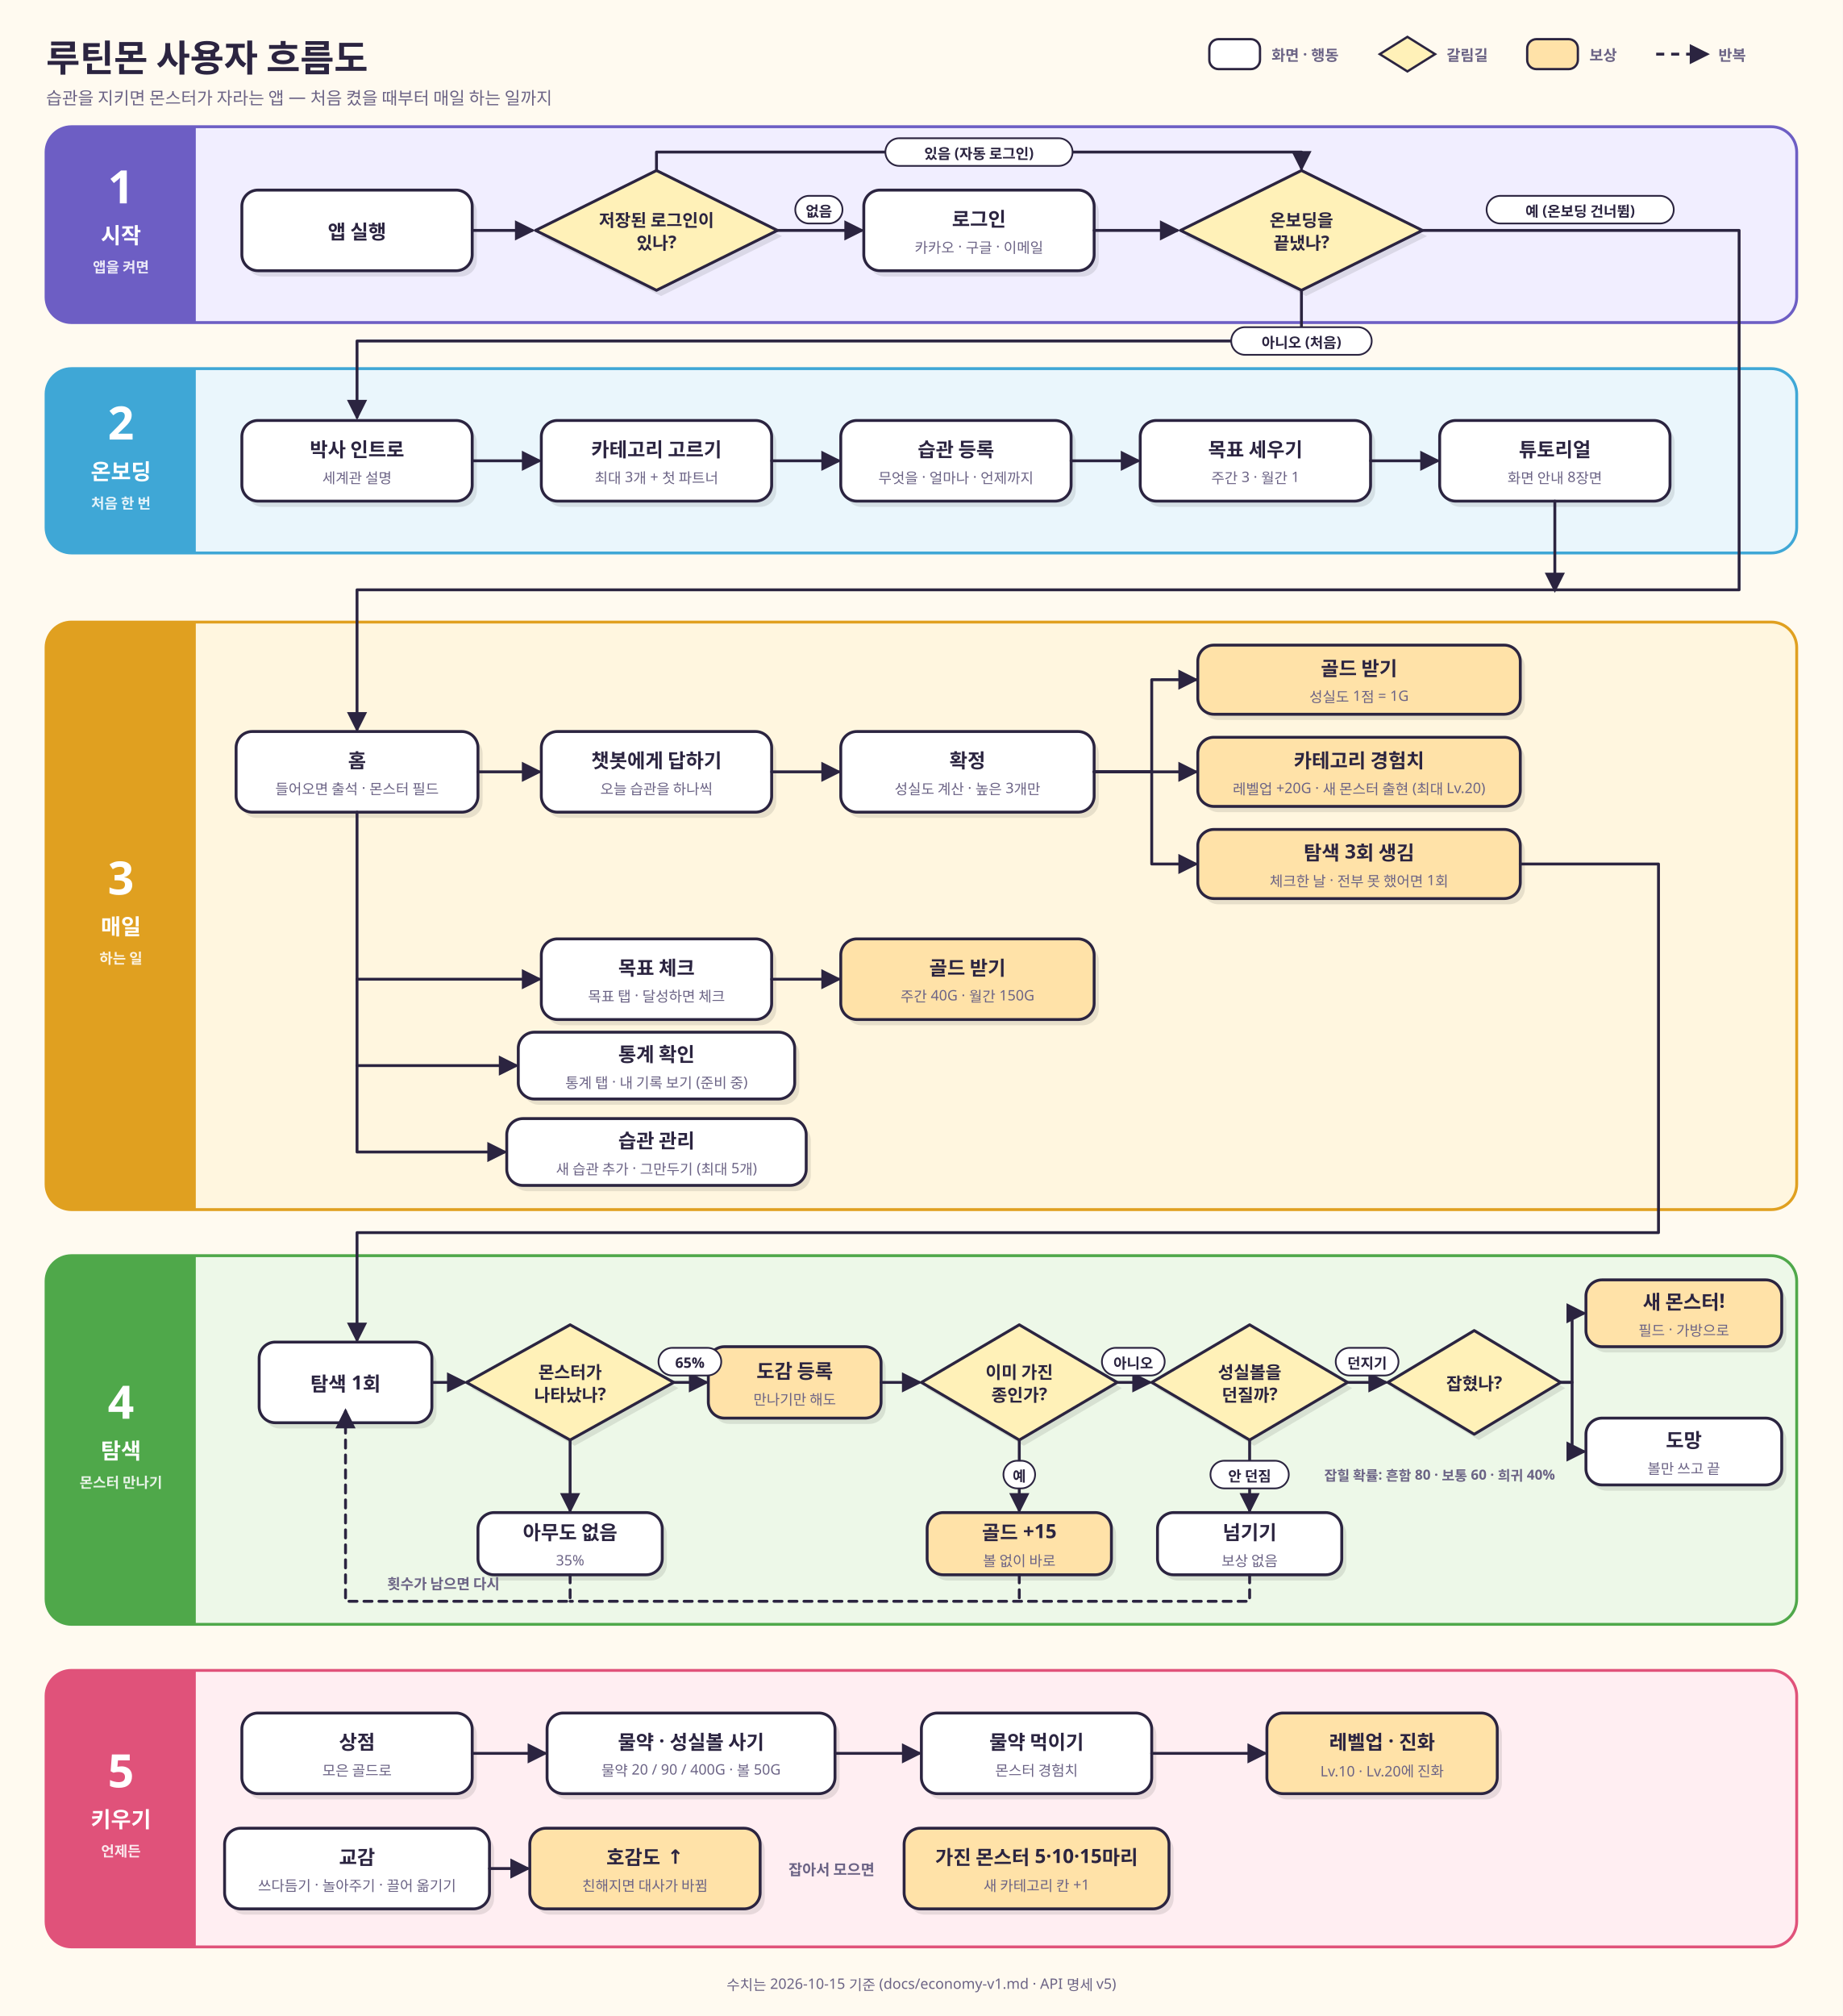
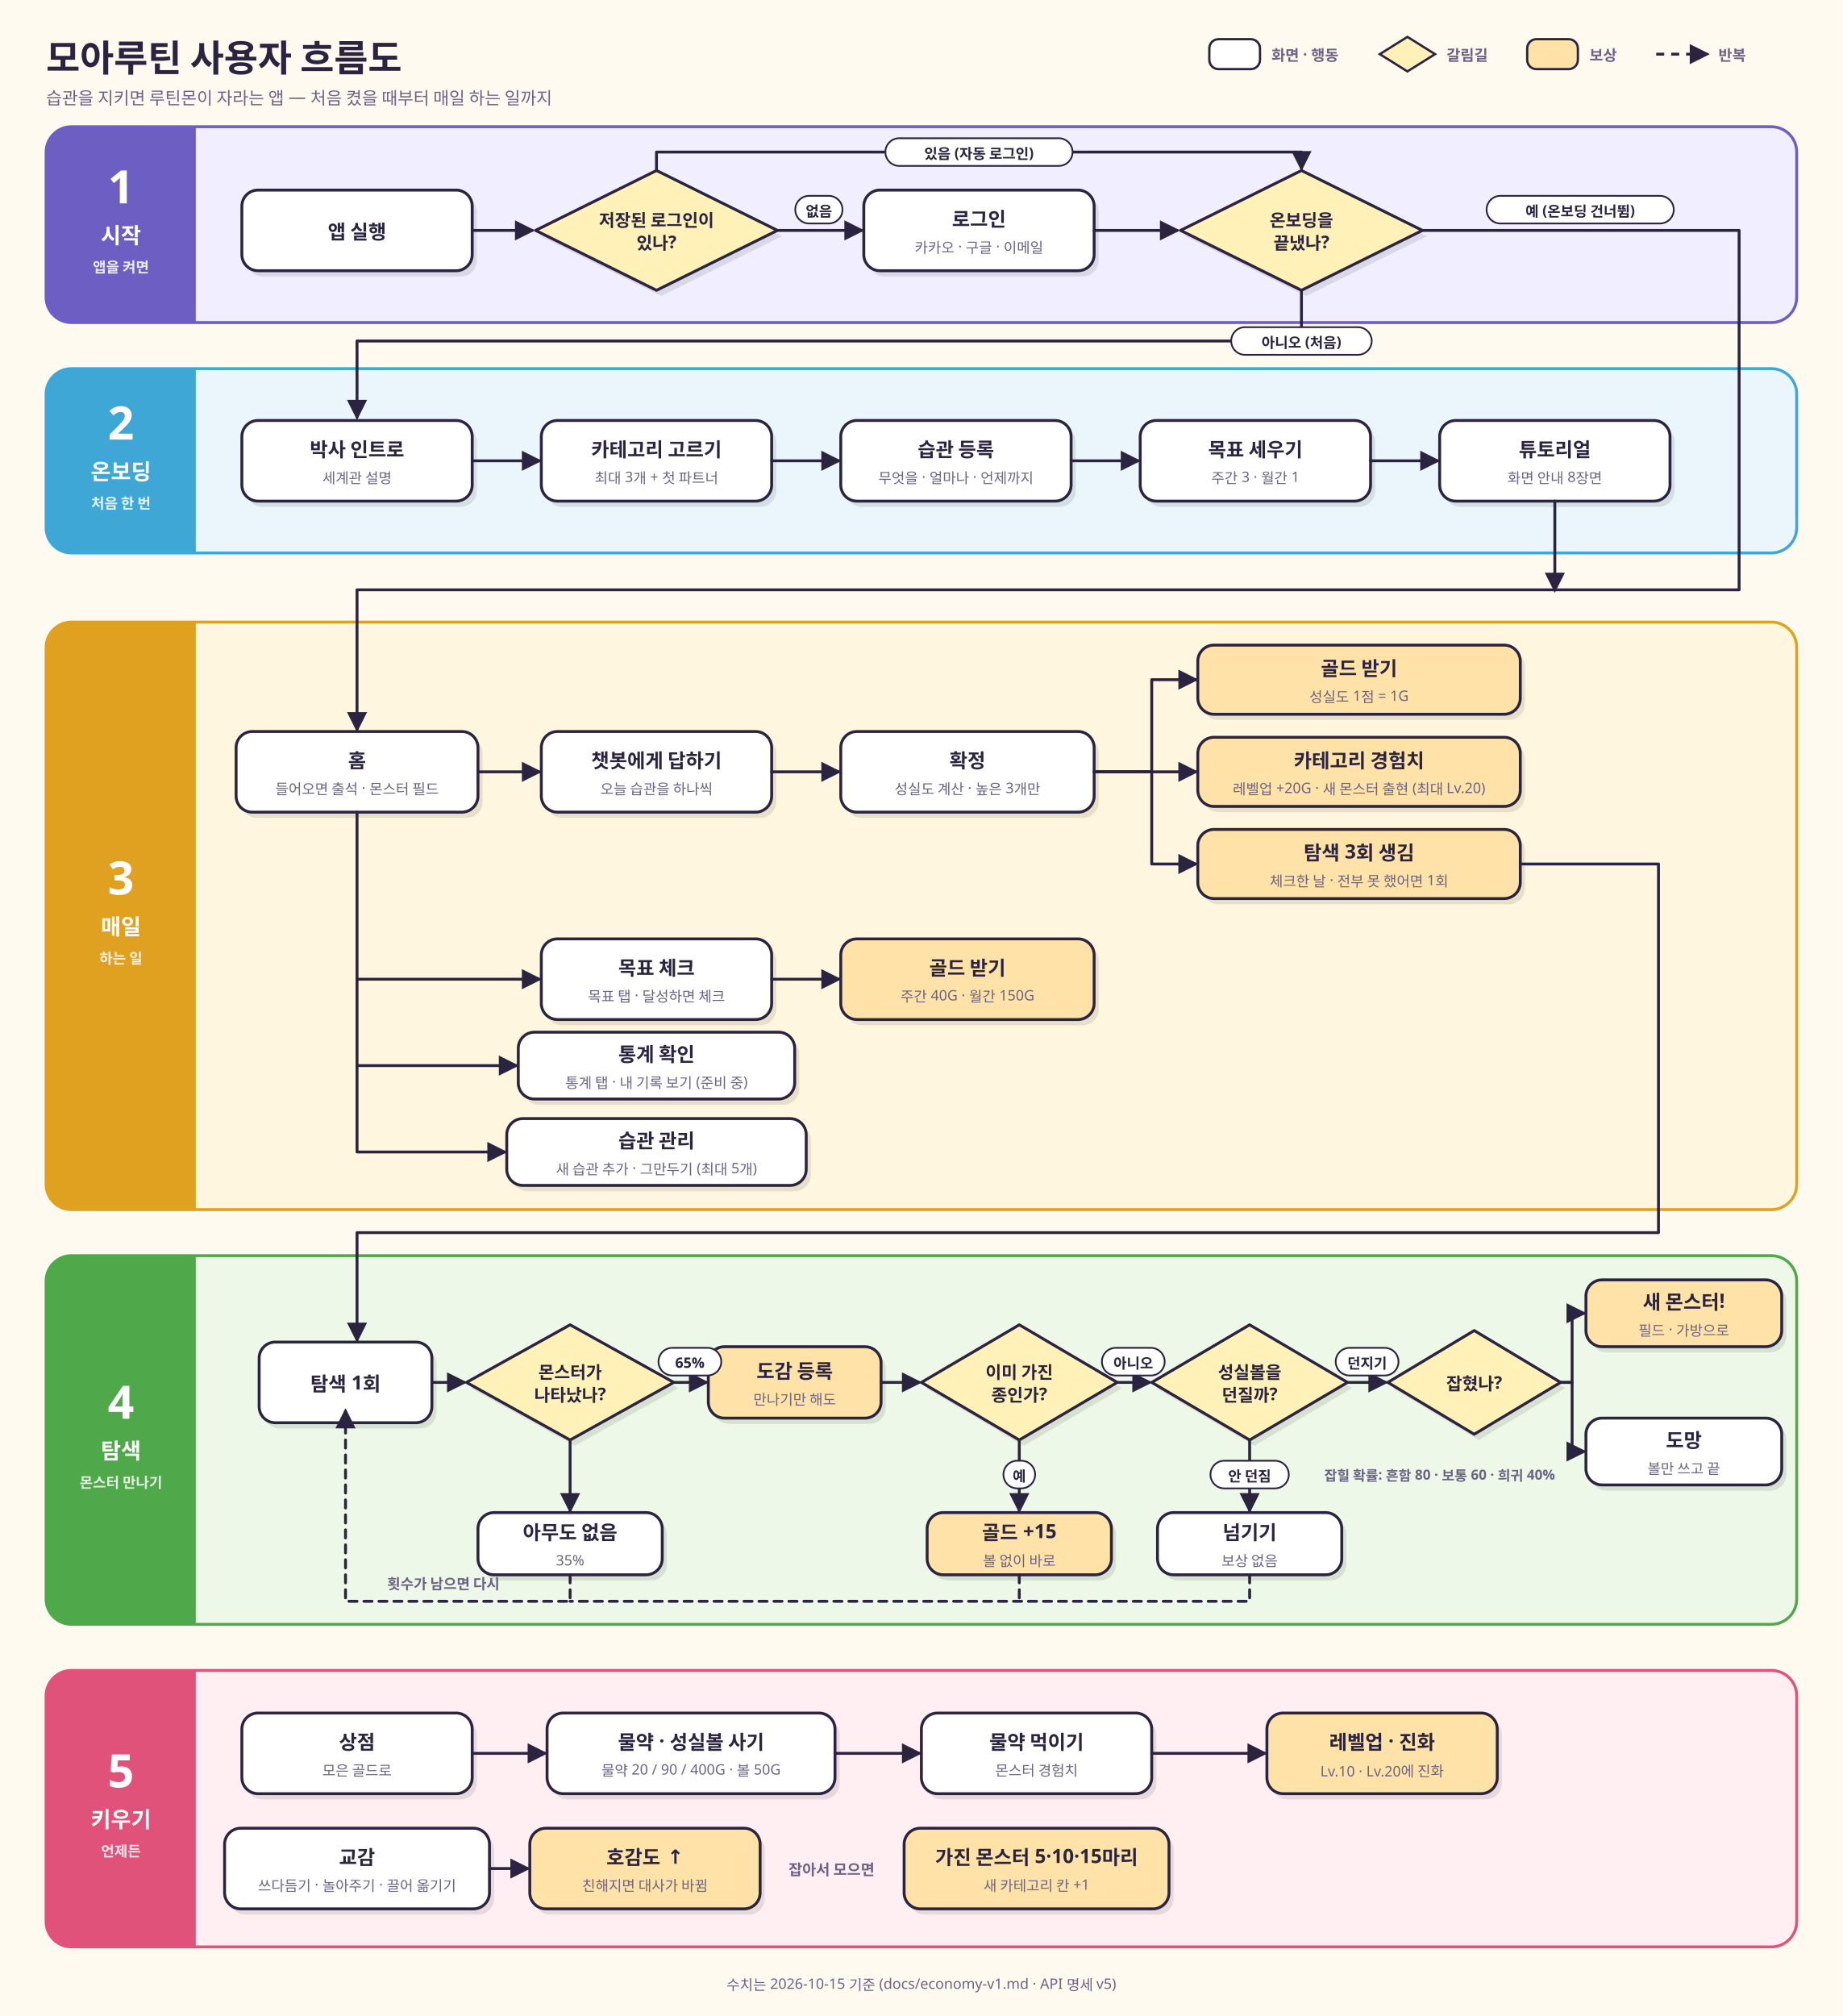
<svg xmlns="http://www.w3.org/2000/svg" width="1600" height="1750" viewBox="0 0 1600 1750" font-family="'Malgun Gothic','맑은 고딕','Apple SD Gothic Neo',sans-serif">
  <defs>
    <marker id="ah" viewBox="0 0 10 10" refX="8.5" refY="5" markerWidth="7" markerHeight="7" orient="auto-start-reverse">
      <path d="M0,0 L10,5 L0,10 z" fill="#2B2440" />
    </marker>
  </defs>
  <rect width="1600" height="1750" fill="#FFFAF0" />
  <rect x="40" y="110" width="1520" height="170" rx="22" fill="#F1EEFF" stroke="#6D5EC4" stroke-width="2.5" />
  <path d="M62,110 H170 V280 H62 A22,22 0 0 1 40,258 V132 A22,22 0 0 1 62,110 Z" fill="#6D5EC4" />
  <rect x="40" y="320" width="1520" height="160" rx="22" fill="#EAF6FC" stroke="#3FA7D6" stroke-width="2.5" />
  <path d="M62,320 H170 V480 H62 A22,22 0 0 1 40,458 V342 A22,22 0 0 1 62,320 Z" fill="#3FA7D6" />
  <rect x="40" y="540" width="1520" height="510" rx="22" fill="#FFF6DF" stroke="#E0A020" stroke-width="2.5" />
  <path d="M62,540 H170 V1050 H62 A22,22 0 0 1 40,1028 V562 A22,22 0 0 1 62,540 Z" fill="#E0A020" />
  <rect x="40" y="1090" width="1520" height="320" rx="22" fill="#EDF8E8" stroke="#4FA84A" stroke-width="2.5" />
  <path d="M62,1090 H170 V1410 H62 A22,22 0 0 1 40,1388 V1112 A22,22 0 0 1 62,1090 Z" fill="#4FA84A" />
  <rect x="40" y="1450" width="1520" height="240" rx="22" fill="#FFEEF2" stroke="#E0527A" stroke-width="2.5" />
  <path d="M62,1450 H170 V1690 H62 A22,22 0 0 1 40,1668 V1472 A22,22 0 0 1 62,1450 Z" fill="#E0527A" />
-   <text x="40" y="48.0" font-size="32" font-weight="800" fill="#2B2440" text-anchor="start" dominant-baseline="central">루틴몬 사용자 흐름도</text>
-   <text x="40" y="84.0" font-size="15" font-weight="500" fill="#6B6385" text-anchor="start" dominant-baseline="central">습관을 지키면 몬스터가 자라는 앱 — 처음 켰을 때부터 매일 하는 일까지</text>
+   <text x="40" y="48.0" font-size="32" font-weight="800" fill="#2B2440" text-anchor="start" dominant-baseline="central">모아루틴 사용자 흐름도</text>
+   <text x="40" y="84.0" font-size="15" font-weight="500" fill="#6B6385" text-anchor="start" dominant-baseline="central">습관을 지키면 루틴몬이 자라는 앱 — 처음 켰을 때부터 매일 하는 일까지</text>
  <rect x="1050" y="34" width="44" height="26" rx="8" fill="#FFFFFF" stroke="#2B2440" stroke-width="2" />
  <text x="1104" y="47.0" font-size="13" font-weight="600" fill="#6B6385" text-anchor="start" dominant-baseline="central">화면 · 행동</text>
  <polygon points="1222,32 1246,47 1222,62 1198,47" fill="#FFF1B8" stroke="#2B2440" stroke-width="2" />
  <text x="1256" y="47.0" font-size="13" font-weight="600" fill="#6B6385" text-anchor="start" dominant-baseline="central">갈림길</text>
  <rect x="1326" y="34" width="44" height="26" rx="8" fill="#FFE2A8" stroke="#2B2440" stroke-width="2" />
  <text x="1380" y="47.0" font-size="13" font-weight="600" fill="#6B6385" text-anchor="start" dominant-baseline="central">보상</text>
  <path d="M1438,47 H1482" stroke="#2B2440" stroke-width="2.5" stroke-dasharray="7 6" marker-end="url(#ah)" />
  <text x="1492" y="47.0" font-size="13" font-weight="600" fill="#6B6385" text-anchor="start" dominant-baseline="central">반복</text>
  <text x="105" y="161.0" font-size="40" font-weight="800" fill="#FFFFFF" text-anchor="middle" dominant-baseline="central">1</text>
  <text x="105" y="203.0" font-size="19" font-weight="800" fill="#FFFFFF" text-anchor="middle" dominant-baseline="central">시작</text>
  <text x="105" y="231.0" font-size="12.5" font-weight="600" fill="#FFFFFFDD" text-anchor="middle" dominant-baseline="central">앱을 켜면</text>
  <rect x="214.0" y="170.0" width="200" height="70" rx="14" fill="#00000018" />
  <rect x="210.0" y="165.0" width="200" height="70" rx="14" fill="#FFFFFF" stroke="#2B2440" stroke-width="2.5" />
  <text x="310" y="200.0" font-size="17" font-weight="700" fill="#2B2440" text-anchor="middle" dominant-baseline="central">앱 실행</text>
  <polygon points="574,153.0 679.0,205 574,257.0 469.0,205" fill="#00000018" />
  <polygon points="570,148.0 675.0,200 570,252.0 465.0,200" fill="#FFF1B8" stroke="#2B2440" stroke-width="2.5" stroke-linejoin="round" />
  <text x="570" y="190.1" font-size="15" font-weight="700" fill="#2B2440" text-anchor="middle" dominant-baseline="central">저장된 로그인이</text>
  <text x="570" y="209.9" font-size="15" font-weight="700" fill="#2B2440" text-anchor="middle" dominant-baseline="central">있나?</text>
  <rect x="754.0" y="170.0" width="200" height="70" rx="14" fill="#00000018" />
  <rect x="750.0" y="165.0" width="200" height="70" rx="14" fill="#FFFFFF" stroke="#2B2440" stroke-width="2.5" />
  <text x="850" y="189.0" font-size="17" font-weight="700" fill="#2B2440" text-anchor="middle" dominant-baseline="central">로그인</text>
  <text x="850" y="214.0" font-size="12.5" font-weight="500" fill="#6B6385" text-anchor="middle" dominant-baseline="central">카카오 · 구글 · 이메일</text>
  <polygon points="1134,153.0 1239.0,205 1134,257.0 1029.0,205" fill="#00000018" />
  <polygon points="1130,148.0 1235.0,200 1130,252.0 1025.0,200" fill="#FFF1B8" stroke="#2B2440" stroke-width="2.5" stroke-linejoin="round" />
  <text x="1130" y="190.1" font-size="15" font-weight="700" fill="#2B2440" text-anchor="middle" dominant-baseline="central">온보딩을</text>
  <text x="1130" y="209.9" font-size="15" font-weight="700" fill="#2B2440" text-anchor="middle" dominant-baseline="central">끝냈나?</text>
  <path d="M410,200 L462,200" fill="none" stroke="#2B2440" stroke-width="2.5" stroke-linejoin="round" stroke-linecap="round" marker-end="url(#ah)" />
  <path d="M675,200 L748,200" fill="none" stroke="#2B2440" stroke-width="2.5" stroke-linejoin="round" stroke-linecap="round" marker-end="url(#ah)" />
  <rect x="690.5" y="170" width="41.0" height="24" rx="12" fill="#FFFFFF" stroke="#2B2440" stroke-width="1.5" />
  <text x="711" y="182.5" font-size="12.5" font-weight="700" fill="#2B2440" text-anchor="middle" dominant-baseline="central">없음</text>
  <path d="M950,200 L1022,200" fill="none" stroke="#2B2440" stroke-width="2.5" stroke-linejoin="round" stroke-linecap="round" marker-end="url(#ah)" />
  <path d="M570,148 L570,132 L1130,132 L1130,146" fill="none" stroke="#2B2440" stroke-width="2.5" stroke-linejoin="round" stroke-linecap="round" marker-end="url(#ah)" />
  <rect x="768.75" y="120" width="162.5" height="24" rx="12" fill="#FFFFFF" stroke="#2B2440" stroke-width="1.5" />
  <text x="850" y="132.5" font-size="12.5" font-weight="700" fill="#2B2440" text-anchor="middle" dominant-baseline="central">있음 (자동 로그인)</text>
  <path d="M1235,200 L1510,200 L1510,512 L310,512 L310,633" fill="none" stroke="#2B2440" stroke-width="2.5" stroke-linejoin="round" stroke-linecap="round" marker-end="url(#ah)" />
  <rect x="1290.75" y="170" width="162.5" height="24" rx="12" fill="#FFFFFF" stroke="#2B2440" stroke-width="1.5" />
  <text x="1372" y="182.5" font-size="12.5" font-weight="700" fill="#2B2440" text-anchor="middle" dominant-baseline="central">예 (온보딩 건너뜀)</text>
  <path d="M1130,252 L1130,296 L310,296 L310,362" fill="none" stroke="#2B2440" stroke-width="2.5" stroke-linejoin="round" stroke-linecap="round" marker-end="url(#ah)" />
  <rect x="1069.0" y="284" width="122.0" height="24" rx="12" fill="#FFFFFF" stroke="#2B2440" stroke-width="1.5" />
  <text x="1130" y="296.5" font-size="12.5" font-weight="700" fill="#2B2440" text-anchor="middle" dominant-baseline="central">아니오 (처음)</text>
  <text x="105" y="366.0" font-size="40" font-weight="800" fill="#FFFFFF" text-anchor="middle" dominant-baseline="central">2</text>
  <text x="105" y="408.0" font-size="19" font-weight="800" fill="#FFFFFF" text-anchor="middle" dominant-baseline="central">온보딩</text>
  <text x="105" y="436.0" font-size="12.5" font-weight="600" fill="#FFFFFFDD" text-anchor="middle" dominant-baseline="central">처음 한 번</text>
  <rect x="214.0" y="370.0" width="200" height="70" rx="14" fill="#00000018" />
  <rect x="210.0" y="365.0" width="200" height="70" rx="14" fill="#FFFFFF" stroke="#2B2440" stroke-width="2.5" />
  <text x="310" y="389.0" font-size="17" font-weight="700" fill="#2B2440" text-anchor="middle" dominant-baseline="central">박사 인트로</text>
  <text x="310" y="414.0" font-size="12.5" font-weight="500" fill="#6B6385" text-anchor="middle" dominant-baseline="central">세계관 설명</text>
  <rect x="474.0" y="370.0" width="200" height="70" rx="14" fill="#00000018" />
  <rect x="470.0" y="365.0" width="200" height="70" rx="14" fill="#FFFFFF" stroke="#2B2440" stroke-width="2.5" />
  <text x="570" y="389.0" font-size="17" font-weight="700" fill="#2B2440" text-anchor="middle" dominant-baseline="central">카테고리 고르기</text>
  <text x="570" y="414.0" font-size="12.5" font-weight="500" fill="#6B6385" text-anchor="middle" dominant-baseline="central">최대 3개 + 첫 파트너</text>
  <rect x="734.0" y="370.0" width="200" height="70" rx="14" fill="#00000018" />
  <rect x="730.0" y="365.0" width="200" height="70" rx="14" fill="#FFFFFF" stroke="#2B2440" stroke-width="2.5" />
  <text x="830" y="389.0" font-size="17" font-weight="700" fill="#2B2440" text-anchor="middle" dominant-baseline="central">습관 등록</text>
  <text x="830" y="414.0" font-size="12.5" font-weight="500" fill="#6B6385" text-anchor="middle" dominant-baseline="central">무엇을 · 얼마나 · 언제까지</text>
  <rect x="994.0" y="370.0" width="200" height="70" rx="14" fill="#00000018" />
  <rect x="990.0" y="365.0" width="200" height="70" rx="14" fill="#FFFFFF" stroke="#2B2440" stroke-width="2.5" />
  <text x="1090" y="389.0" font-size="17" font-weight="700" fill="#2B2440" text-anchor="middle" dominant-baseline="central">목표 세우기</text>
  <text x="1090" y="414.0" font-size="12.5" font-weight="500" fill="#6B6385" text-anchor="middle" dominant-baseline="central">주간 3 · 월간 1</text>
  <rect x="1254.0" y="370.0" width="200" height="70" rx="14" fill="#00000018" />
  <rect x="1250.0" y="365.0" width="200" height="70" rx="14" fill="#FFFFFF" stroke="#2B2440" stroke-width="2.5" />
  <text x="1350" y="389.0" font-size="17" font-weight="700" fill="#2B2440" text-anchor="middle" dominant-baseline="central">튜토리얼</text>
  <text x="1350" y="414.0" font-size="12.5" font-weight="500" fill="#6B6385" text-anchor="middle" dominant-baseline="central">화면 안내 8장면</text>
  <path d="M410,400 L468,400" fill="none" stroke="#2B2440" stroke-width="2.5" stroke-linejoin="round" stroke-linecap="round" marker-end="url(#ah)" />
  <path d="M670,400 L728,400" fill="none" stroke="#2B2440" stroke-width="2.5" stroke-linejoin="round" stroke-linecap="round" marker-end="url(#ah)" />
  <path d="M930,400 L988,400" fill="none" stroke="#2B2440" stroke-width="2.5" stroke-linejoin="round" stroke-linecap="round" marker-end="url(#ah)" />
  <path d="M1190,400 L1248,400" fill="none" stroke="#2B2440" stroke-width="2.5" stroke-linejoin="round" stroke-linecap="round" marker-end="url(#ah)" />
  <path d="M1350,435 L1350,512" fill="none" stroke="#2B2440" stroke-width="2.5" stroke-linejoin="round" stroke-linecap="round" marker-end="url(#ah)" />
  <text x="105" y="761.0" font-size="40" font-weight="800" fill="#FFFFFF" text-anchor="middle" dominant-baseline="central">3</text>
  <text x="105" y="803.0" font-size="19" font-weight="800" fill="#FFFFFF" text-anchor="middle" dominant-baseline="central">매일</text>
  <text x="105" y="831.0" font-size="12.5" font-weight="600" fill="#FFFFFFDD" text-anchor="middle" dominant-baseline="central">하는 일</text>
  <rect x="209.0" y="640.0" width="210" height="70" rx="14" fill="#00000018" />
  <rect x="205.0" y="635.0" width="210" height="70" rx="14" fill="#FFFFFF" stroke="#2B2440" stroke-width="2.5" />
  <text x="310" y="659.0" font-size="17" font-weight="700" fill="#2B2440" text-anchor="middle" dominant-baseline="central">홈</text>
  <text x="310" y="684.0" font-size="12.5" font-weight="500" fill="#6B6385" text-anchor="middle" dominant-baseline="central">들어오면 출석 · 몬스터 필드</text>
  <rect x="474.0" y="640.0" width="200" height="70" rx="14" fill="#00000018" />
  <rect x="470.0" y="635.0" width="200" height="70" rx="14" fill="#FFFFFF" stroke="#2B2440" stroke-width="2.5" />
  <text x="570" y="659.0" font-size="17" font-weight="700" fill="#2B2440" text-anchor="middle" dominant-baseline="central">챗봇에게 답하기</text>
  <text x="570" y="684.0" font-size="12.5" font-weight="500" fill="#6B6385" text-anchor="middle" dominant-baseline="central">오늘 습관을 하나씩</text>
  <rect x="734.0" y="640.0" width="220" height="70" rx="14" fill="#00000018" />
  <rect x="730.0" y="635.0" width="220" height="70" rx="14" fill="#FFFFFF" stroke="#2B2440" stroke-width="2.5" />
  <text x="840" y="659.0" font-size="17" font-weight="700" fill="#2B2440" text-anchor="middle" dominant-baseline="central">확정</text>
  <text x="840" y="684.0" font-size="12.5" font-weight="500" fill="#6B6385" text-anchor="middle" dominant-baseline="central">성실도 계산 · 높은 3개만</text>
  <path d="M415,670 L468,670" fill="none" stroke="#2B2440" stroke-width="2.5" stroke-linejoin="round" stroke-linecap="round" marker-end="url(#ah)" />
  <path d="M670,670 L728,670" fill="none" stroke="#2B2440" stroke-width="2.5" stroke-linejoin="round" stroke-linecap="round" marker-end="url(#ah)" />
  <rect x="1044.0" y="565.0" width="280" height="60" rx="14" fill="#00000018" />
  <rect x="1040.0" y="560.0" width="280" height="60" rx="14" fill="#FFE2A8" stroke="#2B2440" stroke-width="2.5" />
  <text x="1180" y="579.0" font-size="17" font-weight="700" fill="#2B2440" text-anchor="middle" dominant-baseline="central">골드 받기</text>
  <text x="1180" y="604.0" font-size="12.5" font-weight="500" fill="#6B6385" text-anchor="middle" dominant-baseline="central">성실도 1점 = 1G</text>
  <rect x="1044.0" y="645.0" width="280" height="60" rx="14" fill="#00000018" />
  <rect x="1040.0" y="640.0" width="280" height="60" rx="14" fill="#FFE2A8" stroke="#2B2440" stroke-width="2.5" />
  <text x="1180" y="659.0" font-size="17" font-weight="700" fill="#2B2440" text-anchor="middle" dominant-baseline="central">카테고리 경험치</text>
  <text x="1180" y="684.0" font-size="12.5" font-weight="500" fill="#6B6385" text-anchor="middle" dominant-baseline="central">레벨업 +20G · 새 몬스터 출현 (최대 Lv.20)</text>
  <rect x="1044.0" y="725.0" width="280" height="60" rx="14" fill="#00000018" />
  <rect x="1040.0" y="720.0" width="280" height="60" rx="14" fill="#FFE2A8" stroke="#2B2440" stroke-width="2.5" />
  <text x="1180" y="739.0" font-size="17" font-weight="700" fill="#2B2440" text-anchor="middle" dominant-baseline="central">탐색 3회 생김</text>
  <text x="1180" y="764.0" font-size="12.5" font-weight="500" fill="#6B6385" text-anchor="middle" dominant-baseline="central">체크한 날 · 전부 못 했어면 1회</text>
  <path d="M950,670 L1000,670 L1000,590 L1038,590" fill="none" stroke="#2B2440" stroke-width="2.5" stroke-linejoin="round" stroke-linecap="round" marker-end="url(#ah)" />
  <path d="M950,670 L1038,670" fill="none" stroke="#2B2440" stroke-width="2.5" stroke-linejoin="round" stroke-linecap="round" marker-end="url(#ah)" />
  <path d="M950,670 L1000,670 L1000,750 L1038,750" fill="none" stroke="#2B2440" stroke-width="2.5" stroke-linejoin="round" stroke-linecap="round" marker-end="url(#ah)" />
  <path d="M1320,750 L1440,750 L1440,1070 L310,1070 L310,1163" fill="none" stroke="#2B2440" stroke-width="2.5" stroke-linejoin="round" stroke-linecap="round" marker-end="url(#ah)" />
  <rect x="474.0" y="820.0" width="200" height="70" rx="14" fill="#00000018" />
  <rect x="470.0" y="815.0" width="200" height="70" rx="14" fill="#FFFFFF" stroke="#2B2440" stroke-width="2.5" />
  <text x="570" y="839.0" font-size="17" font-weight="700" fill="#2B2440" text-anchor="middle" dominant-baseline="central">목표 체크</text>
  <text x="570" y="864.0" font-size="12.5" font-weight="500" fill="#6B6385" text-anchor="middle" dominant-baseline="central">목표 탭 · 달성하면 체크</text>
  <rect x="734.0" y="820.0" width="220" height="70" rx="14" fill="#00000018" />
  <rect x="730.0" y="815.0" width="220" height="70" rx="14" fill="#FFE2A8" stroke="#2B2440" stroke-width="2.5" />
  <text x="840" y="839.0" font-size="17" font-weight="700" fill="#2B2440" text-anchor="middle" dominant-baseline="central">골드 받기</text>
  <text x="840" y="864.0" font-size="12.5" font-weight="500" fill="#6B6385" text-anchor="middle" dominant-baseline="central">주간 40G · 월간 150G</text>
  <rect x="454.0" y="901.0" width="240" height="58" rx="14" fill="#00000018" />
  <rect x="450.0" y="896.0" width="240" height="58" rx="14" fill="#FFFFFF" stroke="#2B2440" stroke-width="2.5" />
  <text x="570" y="914.0" font-size="17" font-weight="700" fill="#2B2440" text-anchor="middle" dominant-baseline="central">통계 확인</text>
  <text x="570" y="939.0" font-size="12.5" font-weight="500" fill="#6B6385" text-anchor="middle" dominant-baseline="central">통계 탭 · 내 기록 보기 (준비 중)</text>
  <rect x="444.0" y="976.0" width="260" height="58" rx="14" fill="#00000018" />
  <rect x="440.0" y="971.0" width="260" height="58" rx="14" fill="#FFFFFF" stroke="#2B2440" stroke-width="2.5" />
  <text x="570" y="989.0" font-size="17" font-weight="700" fill="#2B2440" text-anchor="middle" dominant-baseline="central">습관 관리</text>
  <text x="570" y="1014.0" font-size="12.5" font-weight="500" fill="#6B6385" text-anchor="middle" dominant-baseline="central">새 습관 추가 · 그만두기 (최대 5개)</text>
  <path d="M310,705 L310,850 L468,850" fill="none" stroke="#2B2440" stroke-width="2.5" stroke-linejoin="round" stroke-linecap="round" marker-end="url(#ah)" />
  <path d="M310,850 L310,925 L448,925" fill="none" stroke="#2B2440" stroke-width="2.5" stroke-linejoin="round" stroke-linecap="round" marker-end="url(#ah)" />
  <path d="M310,925 L310,1000 L438,1000" fill="none" stroke="#2B2440" stroke-width="2.5" stroke-linejoin="round" stroke-linecap="round" marker-end="url(#ah)" />
  <path d="M670,850 L728,850" fill="none" stroke="#2B2440" stroke-width="2.5" stroke-linejoin="round" stroke-linecap="round" marker-end="url(#ah)" />
  <g transform="translate(0,250)">
    <text x="105" y="966.0" font-size="40" font-weight="800" fill="#FFFFFF" text-anchor="middle" dominant-baseline="central">4</text>
    <text x="105" y="1008.0" font-size="19" font-weight="800" fill="#FFFFFF" text-anchor="middle" dominant-baseline="central">탐색</text>
    <text x="105" y="1036.0" font-size="12.5" font-weight="600" fill="#FFFFFFDD" text-anchor="middle" dominant-baseline="central">몬스터 만나기</text>
    <rect x="229.0" y="920.0" width="150" height="70" rx="14" fill="#00000018" />
    <rect x="225.0" y="915.0" width="150" height="70" rx="14" fill="#FFFFFF" stroke="#2B2440" stroke-width="2.5" />
    <text x="300" y="950.0" font-size="17" font-weight="700" fill="#2B2440" text-anchor="middle" dominant-baseline="central">탐색 1회</text>
    <polygon points="499,905.0 589.0,955 499,1005.0 409.0,955" fill="#00000018" />
    <polygon points="495,900.0 585.0,950 495,1000.0 405.0,950" fill="#FFF1B8" stroke="#2B2440" stroke-width="2.5" stroke-linejoin="round" />
    <text x="495" y="940.1" font-size="15" font-weight="700" fill="#2B2440" text-anchor="middle" dominant-baseline="central">몬스터가</text>
    <text x="495" y="959.9" font-size="15" font-weight="700" fill="#2B2440" text-anchor="middle" dominant-baseline="central">나타났나?</text>
    <rect x="619.0" y="924.0" width="150" height="62" rx="14" fill="#00000018" />
    <rect x="615.0" y="919.0" width="150" height="62" rx="14" fill="#FFE2A8" stroke="#2B2440" stroke-width="2.5" />
    <text x="690" y="939.0" font-size="17" font-weight="700" fill="#2B2440" text-anchor="middle" dominant-baseline="central">도감 등록</text>
    <text x="690" y="964.0" font-size="12.5" font-weight="500" fill="#6B6385" text-anchor="middle" dominant-baseline="central">만나기만 해도</text>
    <polygon points="889,905.0 974.0,955 889,1005.0 804.0,955" fill="#00000018" />
    <polygon points="885,900.0 970.0,950 885,1000.0 800.0,950" fill="#FFF1B8" stroke="#2B2440" stroke-width="2.5" stroke-linejoin="round" />
    <text x="885" y="940.1" font-size="15" font-weight="700" fill="#2B2440" text-anchor="middle" dominant-baseline="central">이미 가진</text>
    <text x="885" y="959.9" font-size="15" font-weight="700" fill="#2B2440" text-anchor="middle" dominant-baseline="central">종인가?</text>
    <polygon points="1089,905.0 1174.0,955 1089,1005.0 1004.0,955" fill="#00000018" />
    <polygon points="1085,900.0 1170.0,950 1085,1000.0 1000.0,950" fill="#FFF1B8" stroke="#2B2440" stroke-width="2.5" stroke-linejoin="round" />
    <text x="1085" y="940.1" font-size="15" font-weight="700" fill="#2B2440" text-anchor="middle" dominant-baseline="central">성실볼을</text>
    <text x="1085" y="959.9" font-size="15" font-weight="700" fill="#2B2440" text-anchor="middle" dominant-baseline="central">던질까?</text>
    <polygon points="1284,910.0 1359.0,955 1284,1000.0 1209.0,955" fill="#00000018" />
    <polygon points="1280,905.0 1355.0,950 1280,995.0 1205.0,950" fill="#FFF1B8" stroke="#2B2440" stroke-width="2.5" stroke-linejoin="round" />
    <text x="1280" y="950.0" font-size="15" font-weight="700" fill="#2B2440" text-anchor="middle" dominant-baseline="central">잡혔나?</text>
    <path d="M375,950 L403,950" fill="none" stroke="#2B2440" stroke-width="2.5" stroke-linejoin="round" stroke-linecap="round" marker-end="url(#ah)" />
    <path d="M585,950 L613,950" fill="none" stroke="#2B2440" stroke-width="2.5" stroke-linejoin="round" stroke-linecap="round" marker-end="url(#ah)" />
    <rect x="571.75" y="920" width="54.5" height="24" rx="12" fill="#FFFFFF" stroke="#2B2440" stroke-width="1.5" />
    <text x="599" y="932.5" font-size="12.5" font-weight="700" fill="#2B2440" text-anchor="middle" dominant-baseline="central">65%</text>
    <path d="M765,950 L798,950" fill="none" stroke="#2B2440" stroke-width="2.5" stroke-linejoin="round" stroke-linecap="round" marker-end="url(#ah)" />
    <path d="M970,950 L998,950" fill="none" stroke="#2B2440" stroke-width="2.5" stroke-linejoin="round" stroke-linecap="round" marker-end="url(#ah)" />
    <rect x="956.75" y="920" width="54.5" height="24" rx="12" fill="#FFFFFF" stroke="#2B2440" stroke-width="1.5" />
    <text x="984" y="932.5" font-size="12.5" font-weight="700" fill="#2B2440" text-anchor="middle" dominant-baseline="central">아니오</text>
    <path d="M1170,950 L1203,950" fill="none" stroke="#2B2440" stroke-width="2.5" stroke-linejoin="round" stroke-linecap="round" marker-end="url(#ah)" />
    <rect x="1159.75" y="920" width="54.5" height="24" rx="12" fill="#FFFFFF" stroke="#2B2440" stroke-width="1.5" />
    <text x="1187" y="932.5" font-size="12.5" font-weight="700" fill="#2B2440" text-anchor="middle" dominant-baseline="central">던지기</text>
    <text x="1250" y="1030.0" font-size="12" font-weight="600" fill="#6B6385" text-anchor="middle" dominant-baseline="central">잡힐 확률: 흔함 80 · 보통 60 · 희귀 40%</text>
    <rect x="1381.0" y="866.0" width="170" height="58" rx="14" fill="#00000018" />
    <rect x="1377.0" y="861.0" width="170" height="58" rx="14" fill="#FFE2A8" stroke="#2B2440" stroke-width="2.5" />
    <text x="1462" y="879.0" font-size="17" font-weight="700" fill="#2B2440" text-anchor="middle" dominant-baseline="central">새 몬스터!</text>
    <text x="1462" y="904.0" font-size="12.5" font-weight="500" fill="#6B6385" text-anchor="middle" dominant-baseline="central">필드 · 가방으로</text>
    <rect x="1381.0" y="986.0" width="170" height="58" rx="14" fill="#00000018" />
    <rect x="1377.0" y="981.0" width="170" height="58" rx="14" fill="#FFFFFF" stroke="#2B2440" stroke-width="2.5" />
    <text x="1462" y="999.0" font-size="17" font-weight="700" fill="#2B2440" text-anchor="middle" dominant-baseline="central">도망</text>
    <text x="1462" y="1024.0" font-size="12.5" font-weight="500" fill="#6B6385" text-anchor="middle" dominant-baseline="central">볼만 쓰고 끝</text>
    <path d="M1355,950 L1365,950 L1365,890 L1375,890" fill="none" stroke="#2B2440" stroke-width="2.5" stroke-linejoin="round" stroke-linecap="round" marker-end="url(#ah)" />
    <path d="M1355,950 L1365,950 L1365,1010 L1375,1010" fill="none" stroke="#2B2440" stroke-width="2.5" stroke-linejoin="round" stroke-linecap="round" marker-end="url(#ah)" />
    <rect x="419.0" y="1068.0" width="160" height="54" rx="14" fill="#00000018" />
    <rect x="415.0" y="1063.0" width="160" height="54" rx="14" fill="#FFFFFF" stroke="#2B2440" stroke-width="2.5" />
    <text x="495" y="1079.0" font-size="17" font-weight="700" fill="#2B2440" text-anchor="middle" dominant-baseline="central">아무도 없음</text>
    <text x="495" y="1104.0" font-size="12.5" font-weight="500" fill="#6B6385" text-anchor="middle" dominant-baseline="central">35%</text>
    <rect x="809.0" y="1068.0" width="160" height="54" rx="14" fill="#00000018" />
    <rect x="805.0" y="1063.0" width="160" height="54" rx="14" fill="#FFE2A8" stroke="#2B2440" stroke-width="2.5" />
    <text x="885" y="1079.0" font-size="17" font-weight="700" fill="#2B2440" text-anchor="middle" dominant-baseline="central">골드 +15</text>
    <text x="885" y="1104.0" font-size="12.5" font-weight="500" fill="#6B6385" text-anchor="middle" dominant-baseline="central">볼 없이 바로</text>
    <rect x="1009.0" y="1068.0" width="160" height="54" rx="14" fill="#00000018" />
    <rect x="1005.0" y="1063.0" width="160" height="54" rx="14" fill="#FFFFFF" stroke="#2B2440" stroke-width="2.5" />
    <text x="1085" y="1079.0" font-size="17" font-weight="700" fill="#2B2440" text-anchor="middle" dominant-baseline="central">넘기기</text>
    <text x="1085" y="1104.0" font-size="12.5" font-weight="500" fill="#6B6385" text-anchor="middle" dominant-baseline="central">보상 없음</text>
    <path d="M495,1000 L495,1061" fill="none" stroke="#2B2440" stroke-width="2.5" stroke-linejoin="round" stroke-linecap="round" marker-end="url(#ah)" />
    <path d="M885,1000 L885,1061" fill="none" stroke="#2B2440" stroke-width="2.5" stroke-linejoin="round" stroke-linecap="round" marker-end="url(#ah)" />
    <rect x="871.25" y="1018" width="27.5" height="24" rx="12" fill="#FFFFFF" stroke="#2B2440" stroke-width="1.5" />
    <text x="885" y="1030.5" font-size="12.5" font-weight="700" fill="#2B2440" text-anchor="middle" dominant-baseline="central">예</text>
    <path d="M1085,1000 L1085,1061" fill="none" stroke="#2B2440" stroke-width="2.5" stroke-linejoin="round" stroke-linecap="round" marker-end="url(#ah)" />
    <rect x="1051.0" y="1018" width="68.0" height="24" rx="12" fill="#FFFFFF" stroke="#2B2440" stroke-width="1.5" />
    <text x="1085" y="1030.5" font-size="12.5" font-weight="700" fill="#2B2440" text-anchor="middle" dominant-baseline="central">안 던짐</text>
    <path d="M1085,1117 L1085,1140 L495,1140" fill="none" stroke="#2B2440" stroke-width="2.5" stroke-linejoin="round" stroke-linecap="round" stroke-dasharray="7 6" />
    <path d="M885,1117 L885,1140" fill="none" stroke="#2B2440" stroke-width="2.5" stroke-linejoin="round" stroke-linecap="round" stroke-dasharray="7 6" />
    <path d="M495,1117 L495,1140 L300,1140 L300,975" fill="none" stroke="#2B2440" stroke-width="2.5" stroke-linejoin="round" stroke-linecap="round" marker-end="url(#ah)" stroke-dasharray="7 6" />
    <text x="385" y="1124.0" font-size="12.5" font-weight="600" fill="#6B6385" text-anchor="middle" dominant-baseline="central">횟수가 남으면 다시</text>
    <text x="105" y="1286.0" font-size="40" font-weight="800" fill="#FFFFFF" text-anchor="middle" dominant-baseline="central">5</text>
    <text x="105" y="1328.0" font-size="19" font-weight="800" fill="#FFFFFF" text-anchor="middle" dominant-baseline="central">키우기</text>
    <text x="105" y="1356.0" font-size="12.5" font-weight="600" fill="#FFFFFFDD" text-anchor="middle" dominant-baseline="central">언제든</text>
    <rect x="214.0" y="1242.0" width="200" height="70" rx="14" fill="#00000018" />
    <rect x="210.0" y="1237.0" width="200" height="70" rx="14" fill="#FFFFFF" stroke="#2B2440" stroke-width="2.5" />
    <text x="310" y="1261.0" font-size="17" font-weight="700" fill="#2B2440" text-anchor="middle" dominant-baseline="central">상점</text>
    <text x="310" y="1286.0" font-size="12.5" font-weight="500" fill="#6B6385" text-anchor="middle" dominant-baseline="central">모은 골드로</text>
    <rect x="479.0" y="1242.0" width="250" height="70" rx="14" fill="#00000018" />
    <rect x="475.0" y="1237.0" width="250" height="70" rx="14" fill="#FFFFFF" stroke="#2B2440" stroke-width="2.5" />
    <text x="600" y="1261.0" font-size="17" font-weight="700" fill="#2B2440" text-anchor="middle" dominant-baseline="central">물약 · 성실볼 사기</text>
    <text x="600" y="1286.0" font-size="12.5" font-weight="500" fill="#6B6385" text-anchor="middle" dominant-baseline="central">물약 20 / 90 / 400G · 볼 50G</text>
    <rect x="804.0" y="1242.0" width="200" height="70" rx="14" fill="#00000018" />
    <rect x="800.0" y="1237.0" width="200" height="70" rx="14" fill="#FFFFFF" stroke="#2B2440" stroke-width="2.5" />
    <text x="900" y="1261.0" font-size="17" font-weight="700" fill="#2B2440" text-anchor="middle" dominant-baseline="central">물약 먹이기</text>
    <text x="900" y="1286.0" font-size="12.5" font-weight="500" fill="#6B6385" text-anchor="middle" dominant-baseline="central">몬스터 경험치</text>
    <rect x="1104.0" y="1242.0" width="200" height="70" rx="14" fill="#00000018" />
    <rect x="1100.0" y="1237.0" width="200" height="70" rx="14" fill="#FFE2A8" stroke="#2B2440" stroke-width="2.5" />
    <text x="1200" y="1261.0" font-size="17" font-weight="700" fill="#2B2440" text-anchor="middle" dominant-baseline="central">레벨업 · 진화</text>
    <text x="1200" y="1286.0" font-size="12.5" font-weight="500" fill="#6B6385" text-anchor="middle" dominant-baseline="central">Lv.10 · Lv.20에 진화</text>
    <path d="M410,1272 L473,1272" fill="none" stroke="#2B2440" stroke-width="2.5" stroke-linejoin="round" stroke-linecap="round" marker-end="url(#ah)" />
    <path d="M725,1272 L798,1272" fill="none" stroke="#2B2440" stroke-width="2.5" stroke-linejoin="round" stroke-linecap="round" marker-end="url(#ah)" />
    <path d="M1000,1272 L1098,1272" fill="none" stroke="#2B2440" stroke-width="2.5" stroke-linejoin="round" stroke-linecap="round" marker-end="url(#ah)" />
    <rect x="199.0" y="1342.0" width="230" height="70" rx="14" fill="#00000018" />
    <rect x="195.0" y="1337.0" width="230" height="70" rx="14" fill="#FFFFFF" stroke="#2B2440" stroke-width="2.5" />
    <text x="310" y="1361.0" font-size="17" font-weight="700" fill="#2B2440" text-anchor="middle" dominant-baseline="central">교감</text>
    <text x="310" y="1386.0" font-size="12.5" font-weight="500" fill="#6B6385" text-anchor="middle" dominant-baseline="central">쓰다듬기 · 놀아주기 · 끌어 옮기기</text>
    <rect x="464.0" y="1342.0" width="200" height="70" rx="14" fill="#00000018" />
    <rect x="460.0" y="1337.0" width="200" height="70" rx="14" fill="#FFE2A8" stroke="#2B2440" stroke-width="2.5" />
    <text x="560" y="1361.0" font-size="17" font-weight="700" fill="#2B2440" text-anchor="middle" dominant-baseline="central">호감도 ↑</text>
    <text x="560" y="1386.0" font-size="12.5" font-weight="500" fill="#6B6385" text-anchor="middle" dominant-baseline="central">친해지면 대사가 바뀜</text>
    <path d="M425,1372 L458,1372" fill="none" stroke="#2B2440" stroke-width="2.5" stroke-linejoin="round" stroke-linecap="round" marker-end="url(#ah)" />
    <rect x="789.0" y="1342.0" width="230" height="70" rx="14" fill="#00000018" />
    <rect x="785.0" y="1337.0" width="230" height="70" rx="14" fill="#FFE2A8" stroke="#2B2440" stroke-width="2.5" />
    <text x="900" y="1361.0" font-size="17" font-weight="700" fill="#2B2440" text-anchor="middle" dominant-baseline="central">가진 몬스터 5·10·15마리</text>
    <text x="900" y="1386.0" font-size="12.5" font-weight="500" fill="#6B6385" text-anchor="middle" dominant-baseline="central">새 카테고리 칸 +1</text>
    <text x="722" y="1372.0" font-size="13" font-weight="600" fill="#6B6385" text-anchor="middle" dominant-baseline="central">잡아서 모으면</text>
    <text x="800" y="1472.0" font-size="12.5" font-weight="500" fill="#6B6385" text-anchor="middle" dominant-baseline="central">수치는 2026-10-15 기준 (docs/economy-v1.md · API 명세 v5)</text>
  </g>
</svg>
